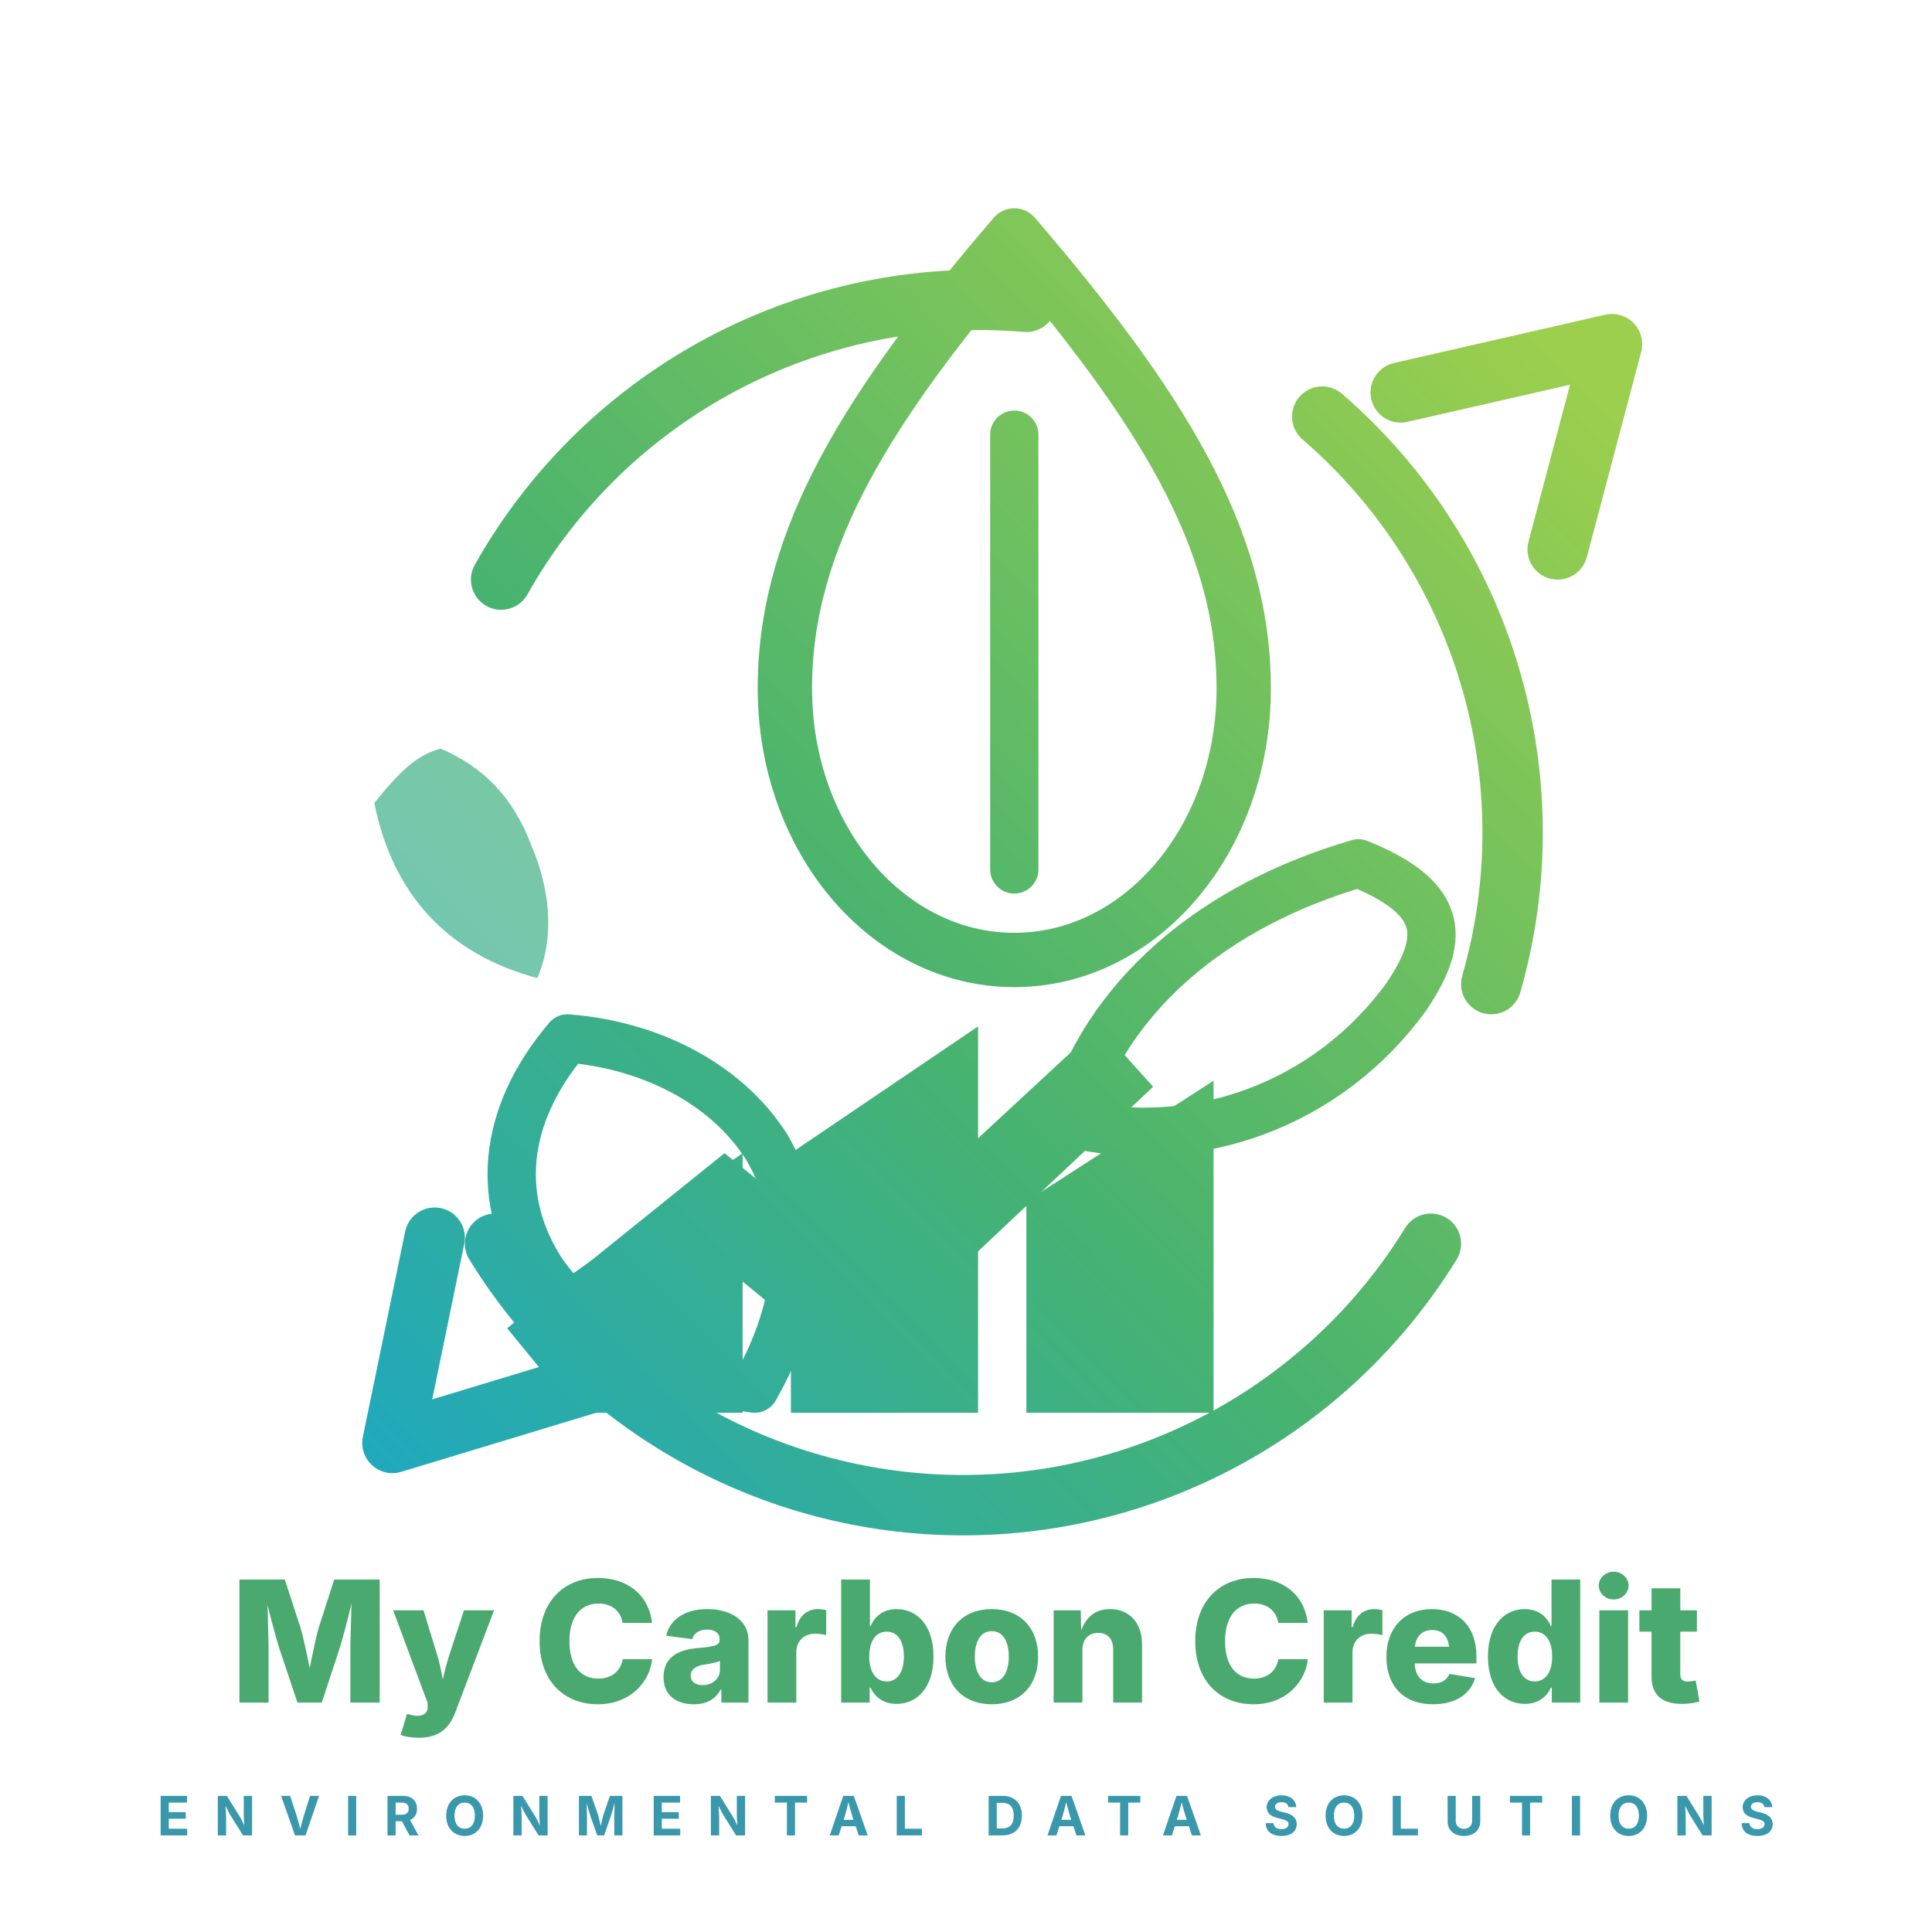
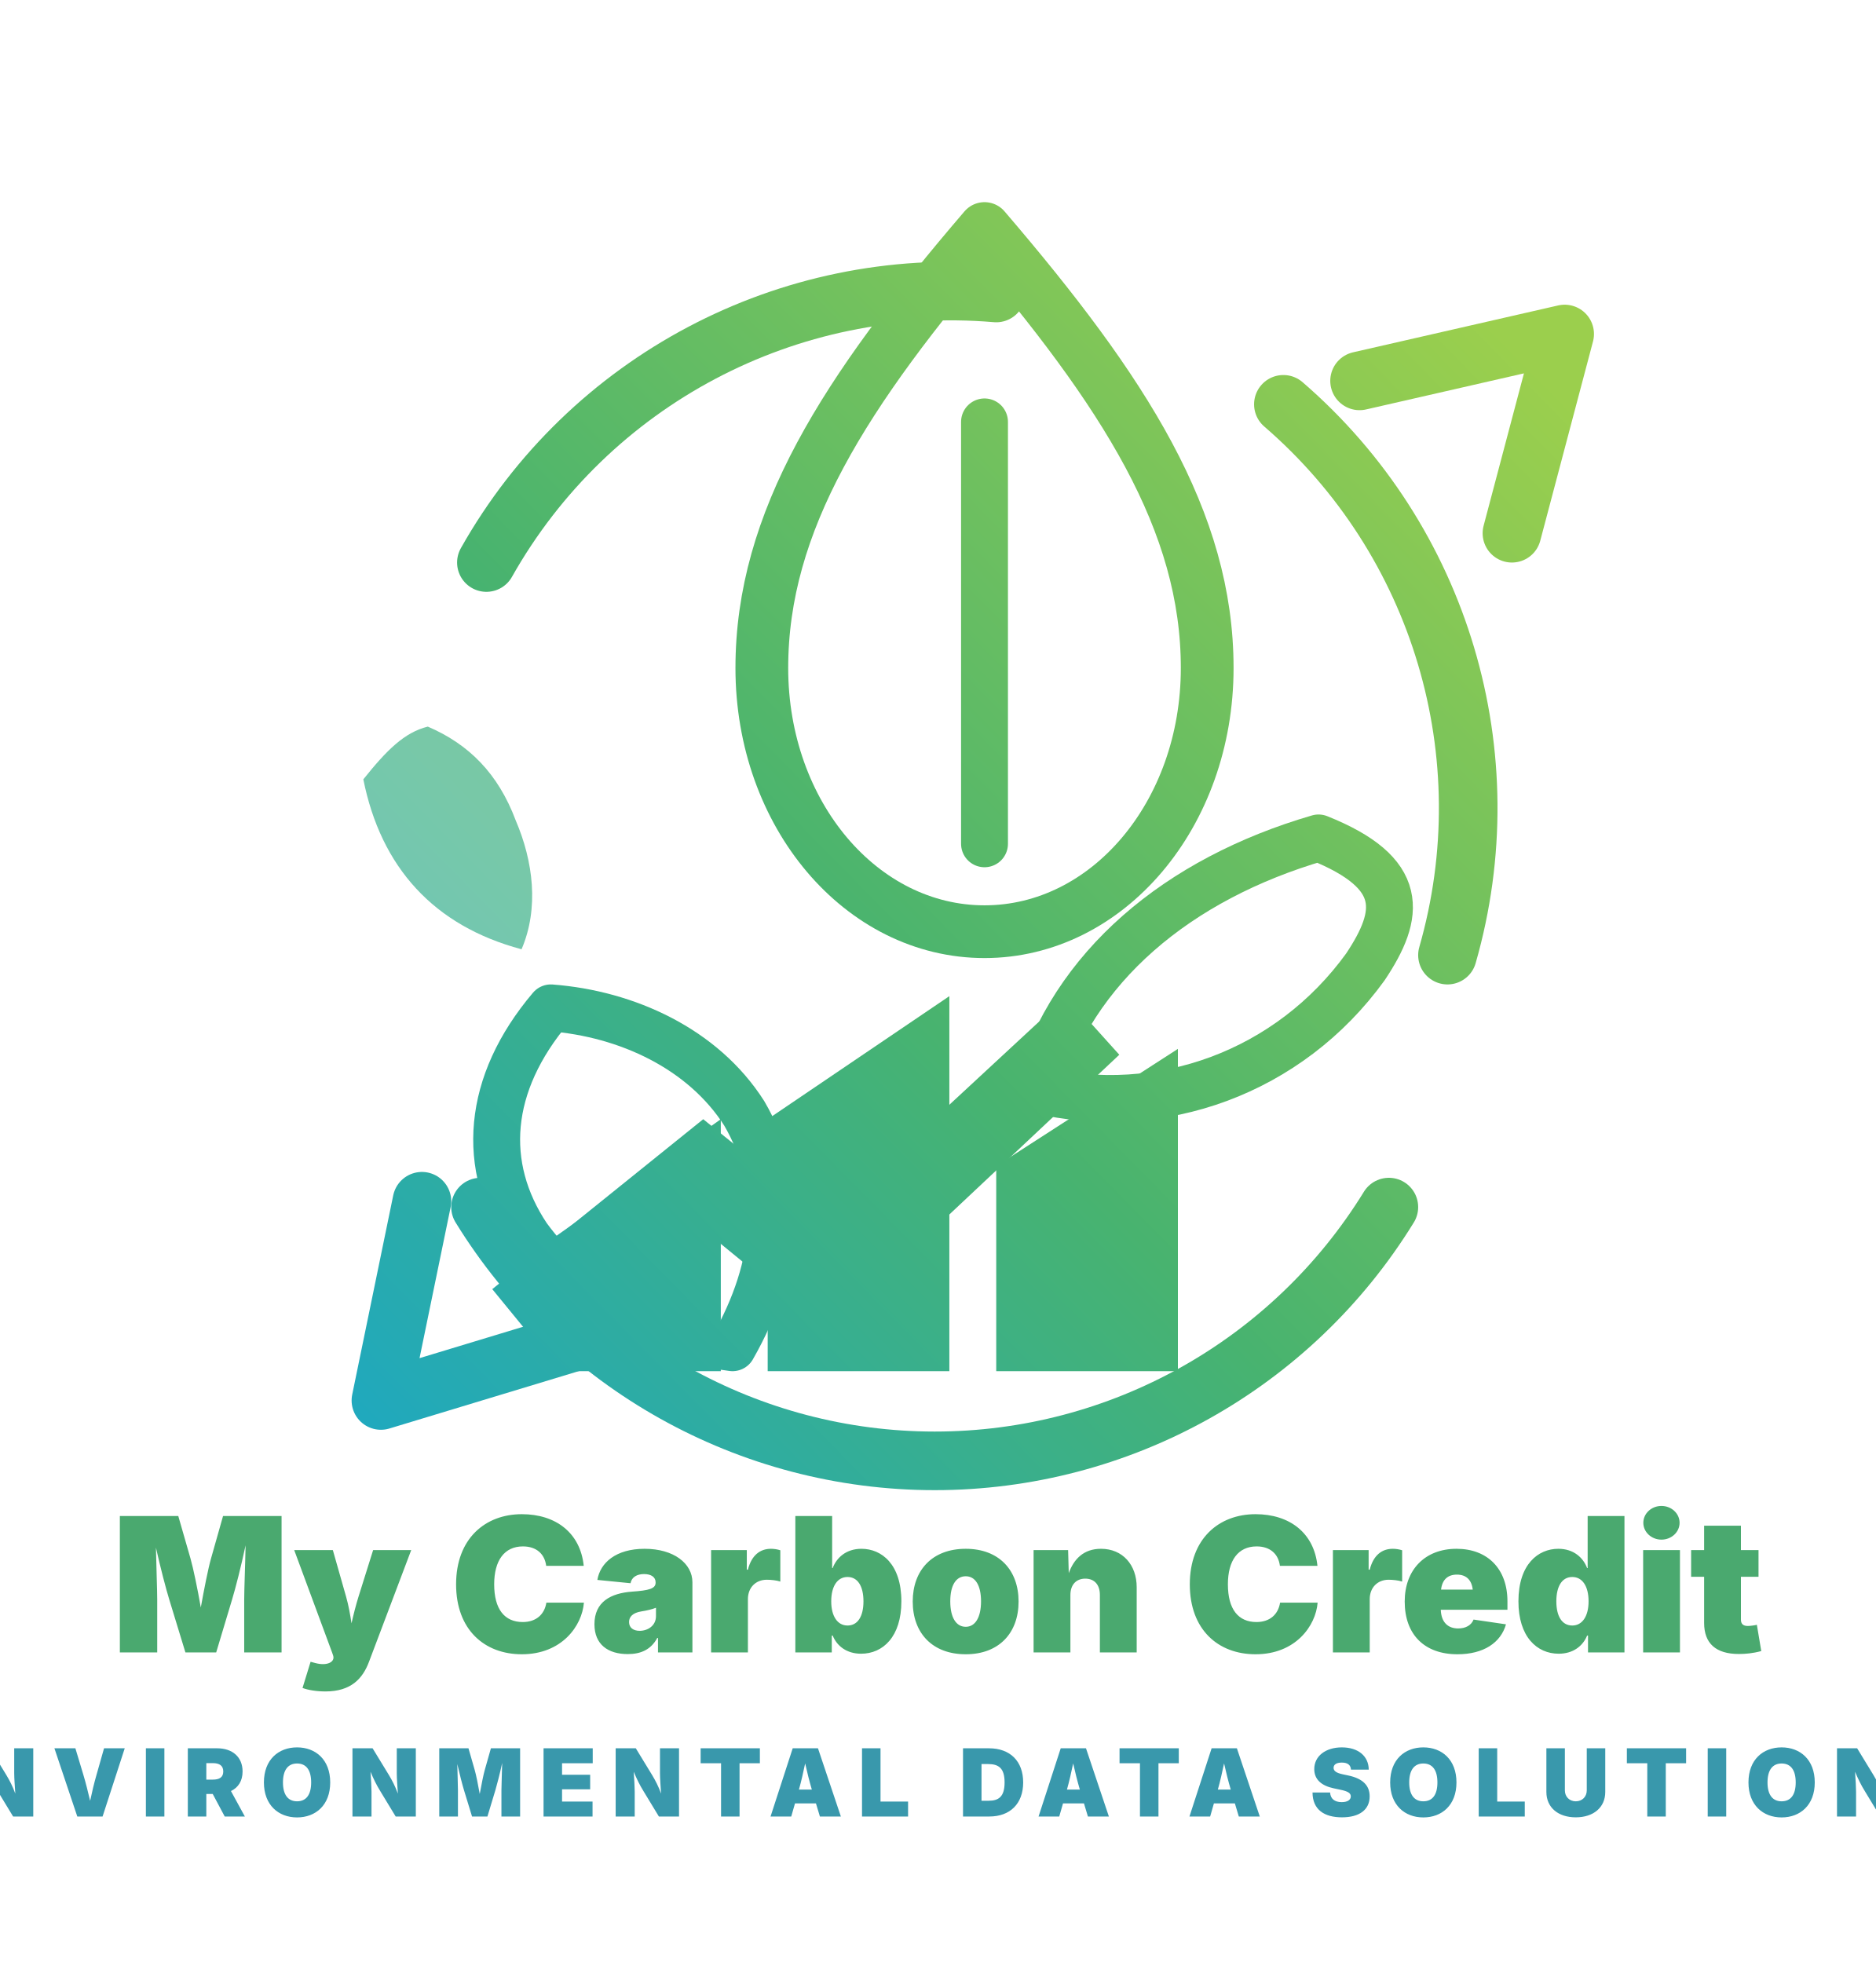
- <svg xmlns="http://www.w3.org/2000/svg" viewBox="0 0 320 320" role="img" aria-labelledby="title desc">
+ <svg xmlns="http://www.w3.org/2000/svg" viewBox="0 0 320 335" role="img" aria-labelledby="title desc">
  <defs>
    <linearGradient id="ecoGradient" x1="58" y1="250" x2="255" y2="56" gradientUnits="userSpaceOnUse">
      <stop offset="0" stop-color="#1da8c3" />
      <stop offset="0.45" stop-color="#48b36f" />
      <stop offset="1" stop-color="#9bcf4d" />
    </linearGradient>
  </defs>
  <g fill="none" stroke="url(#ecoGradient)" stroke-linecap="round" stroke-linejoin="round">
    <path d="M83 96a91 91 0 0 1 87-46" stroke-width="10" />
    <path d="M219 69a91 91 0 0 1 28 94" stroke-width="10" />
    <path d="M232 65l35-8-9 34" stroke-width="10" />
    <path d="M237 206a91 91 0 0 1-155 0" stroke-width="10" />
    <path d="M72 205l-7 34 33-10" stroke-width="10" />
    <path d="M168 39c24 28 38 50 38 75 0 25-17 45-38 45s-38-20-38-45c0-25 14-47 38-75z" stroke-width="9" />
    <path d="M168 72v72" stroke-width="8" />
    <path d="M94 172c13 1 26 7 33 18 7 12 6 26-2 40-15-2-27-8-35-19-8-12-7-26 4-39z" stroke-width="8" />
    <path d="M225 143c-24 7-42 22-48 43 21 5 43-3 56-21 6-9 7-16-8-22z" stroke-width="8" />
  </g>
  <g fill="url(#ecoGradient)">
    <path d="M92 234h31v-43l-31 22v21z" />
    <path d="M131 234h31v-64l-31 21v43z" />
    <path d="M170 234h31v-55l-31 20v35z" />
    <path d="M84 220l36-29 21 17 41-38 9 10-50 47-22-18-26 22z" />
    <path d="M73 124c7 3 12 8 15 16 3 7 4 15 1 22-15-4-24-14-27-29 4-5 7-8 11-9z" opacity=".7" />
  </g>
-   <text x="160" y="282" text-anchor="middle" font-family="Inter, Arial, sans-serif" font-size="28" font-weight="800" fill="#4aa96f">My Carbon Credit</text>
-   <text x="160" y="304" text-anchor="middle" font-family="Inter, Arial, sans-serif" font-size="9" font-weight="700" letter-spacing="4" fill="#3998ac">ENVIRONMENTAL DATA SOLUTIONS</text>
+   <text x="160" y="282" text-anchor="middle" font-family="Inter, Arial, sans-serif" font-size="32" font-weight="900" fill="#4aa96f">My Carbon Credit</text>
+   <text x="160" y="310" text-anchor="middle" font-family="Inter, Arial, sans-serif" font-size="16" font-weight="900" letter-spacing="2.5" fill="#3998ac">ENVIRONMENTAL DATA SOLUTIONS</text>
</svg>
